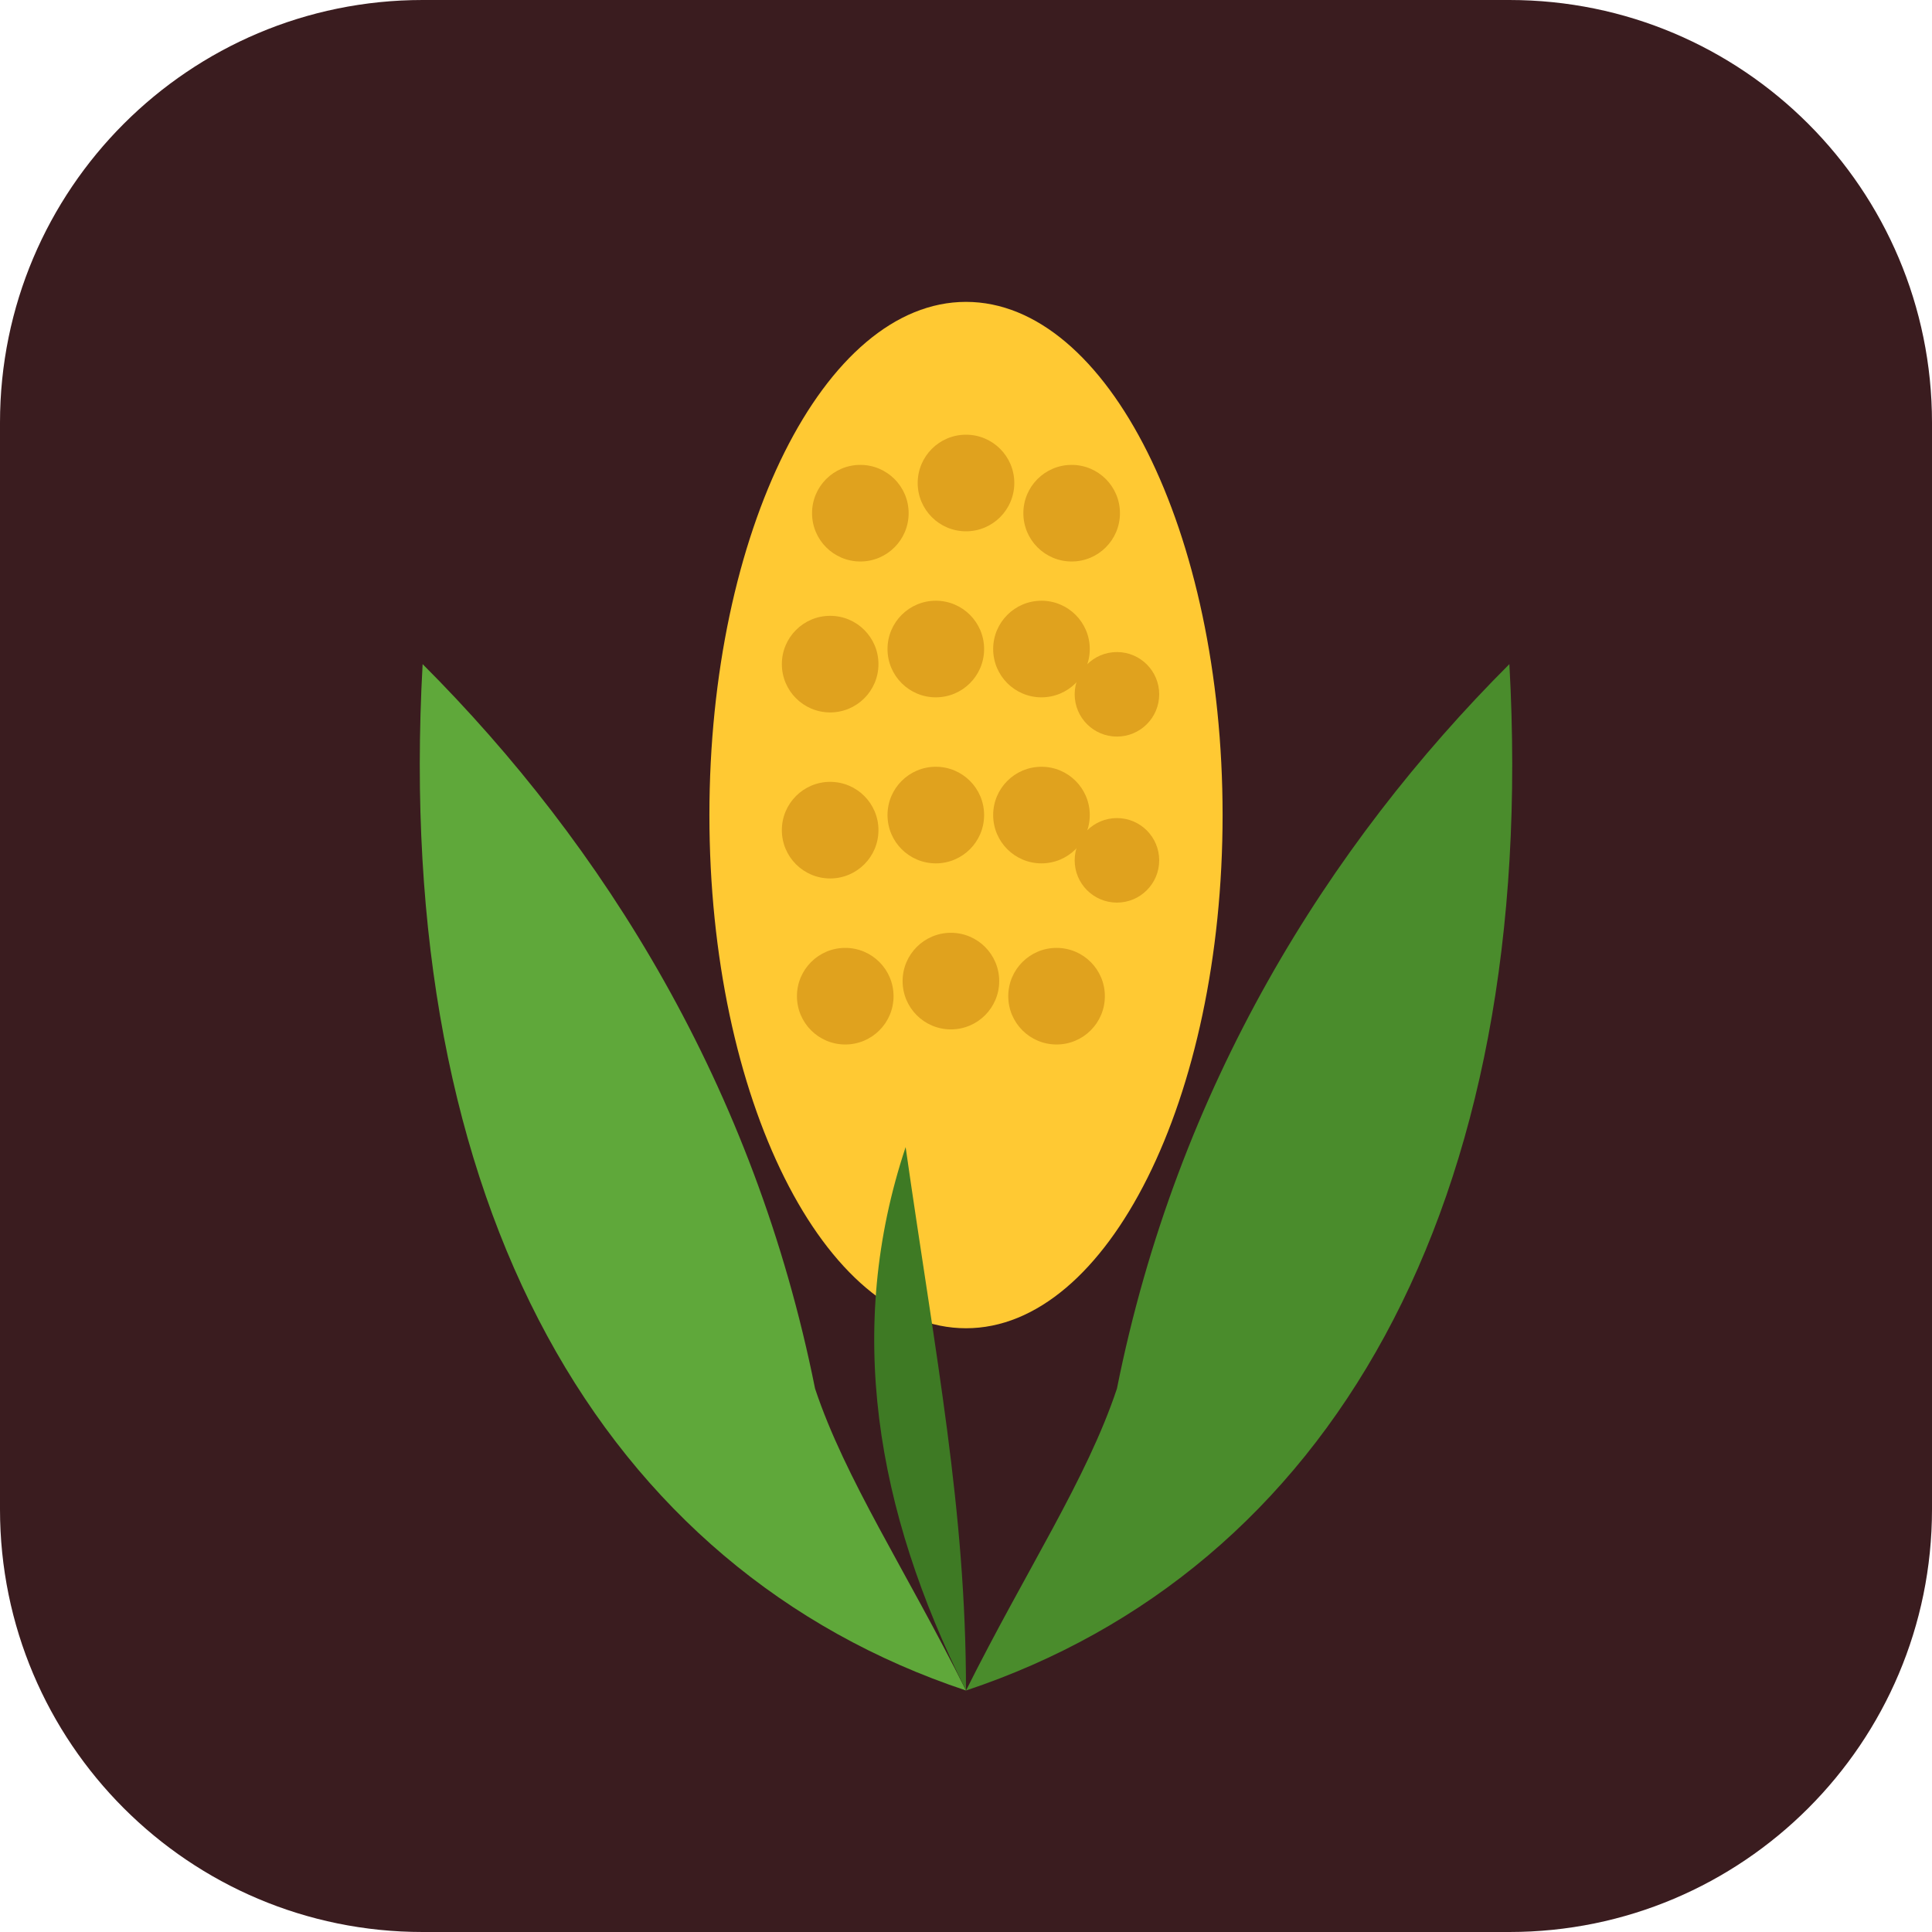
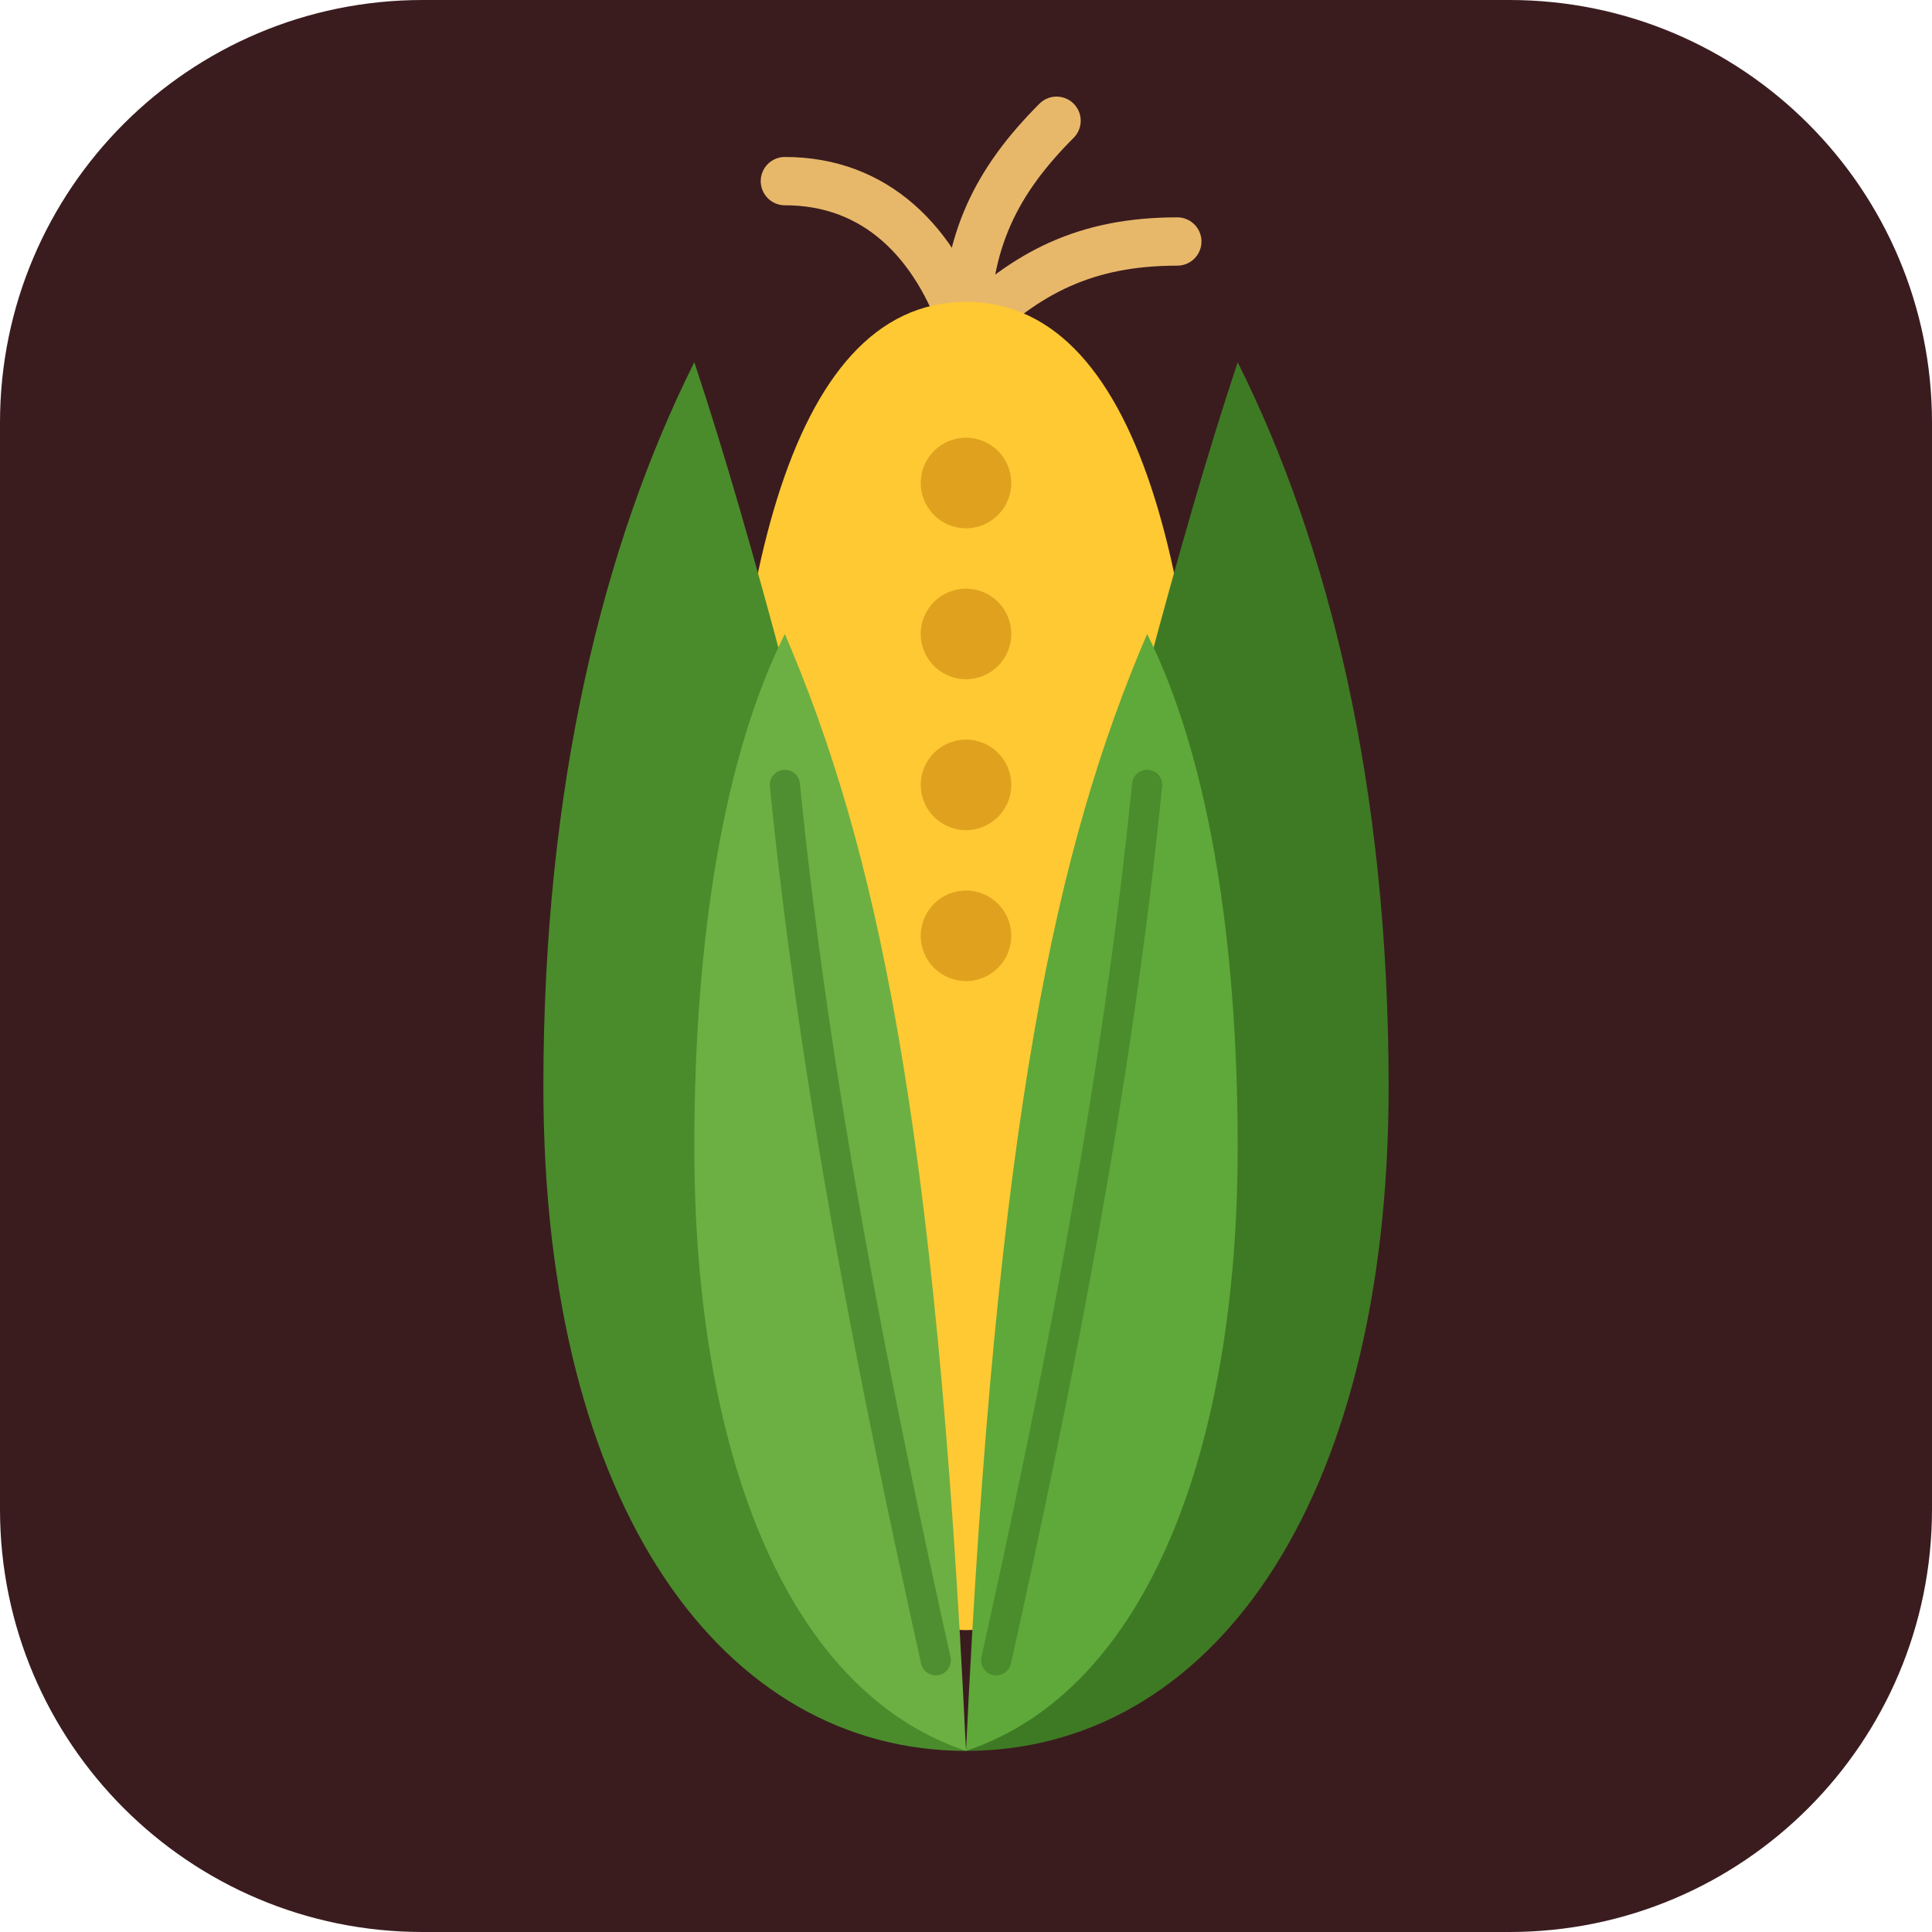
<svg xmlns="http://www.w3.org/2000/svg" viewBox="0 0 64 64" width="64" height="64">
  <rect width="64" height="64" rx="14" fill="#3a1c1f" />
-   <ellipse cx="32" cy="27" rx="8.5" ry="17" fill="#FFC933" />
+   <g fill="none" stroke="#E8B86A" stroke-width="1.6" stroke-linecap="round">
+     <path d="M32 11c-1-3-3-5-6-5" />
+     <path d="M32 11c0-3 1-5 3-7" />
+     <path d="M32 11c2-2 4-3 7-3" />
+   </g>
+   <path d="M32 10c6 0 8 10 8 22s-3 22-8 22-8-10-8-22 2-22 8-22z" fill="#FFC933" />
  <g fill="#E0A21E">
-     <circle cx="28.5" cy="17" r="1.6" />
-     <circle cx="32" cy="16" r="1.6" />
-     <circle cx="35.5" cy="17" r="1.6" />
-     <circle cx="27.5" cy="22" r="1.6" />
-     <circle cx="31" cy="21.5" r="1.6" />
-     <circle cx="34.5" cy="21.5" r="1.6" />
-     <circle cx="37" cy="23" r="1.4" />
-     <circle cx="27.5" cy="27.5" r="1.6" />
-     <circle cx="31" cy="27" r="1.6" />
-     <circle cx="34.5" cy="27" r="1.6" />
-     <circle cx="37" cy="28.5" r="1.4" />
-     <circle cx="28" cy="33" r="1.6" />
-     <circle cx="31.5" cy="32.5" r="1.6" />
-     <circle cx="35" cy="33" r="1.6" />
+     <circle cx="32" cy="16" r="1.5" />
+     <circle cx="32" cy="21" r="1.5" />
+     <circle cx="32" cy="26" r="1.5" />
+     <circle cx="32" cy="31" r="1.5" />
  </g>
-   <path d="M32 56C20 52 13 40 14 22c6 6 11 14 13 24 1 3 3 6 5 10z" fill="#5FA83A" />
-   <path d="M32 56c12-4 19-16 18-34-6 6-11 14-13 24-1 3-3 6-5 10z" fill="#4A8C2C" />
-   <path d="M32 56c-3-6-4-12-2-18 1 7 2 12 2 18z" fill="#3E7A24" />
+   <path d="M32 58c-8 0-14-8-14-22 0-10 2-18 5-24 2 6 4 14 6 22 1 8 2 16 3 24z" fill="#4A8C2C" />
+   <path d="M32 58c8 0 14-8 14-22 0-10-2-18-5-24-2 6-4 14-6 22-1 8-2 16-3 24z" fill="#3E7A24" />
+   <path d="M32 58c-6-2-9-10-9-20 0-7 1-13 3-17 3 7 5 16 6 37z" fill="#6CB043" />
+   <path d="M32 58c6-2 9-10 9-20 0-7-1-13-3-17-3 7-5 16-6 37z" fill="#5FA83A" />
+   <g fill="none" stroke="#3E7A24" stroke-width="1" stroke-linecap="round" opacity=".6">
+     <path d="M26 26c1 10 3 20 5 29" />
+     <path d="M38 26c-1 10-3 20-5 29" />
+   </g>
</svg>
